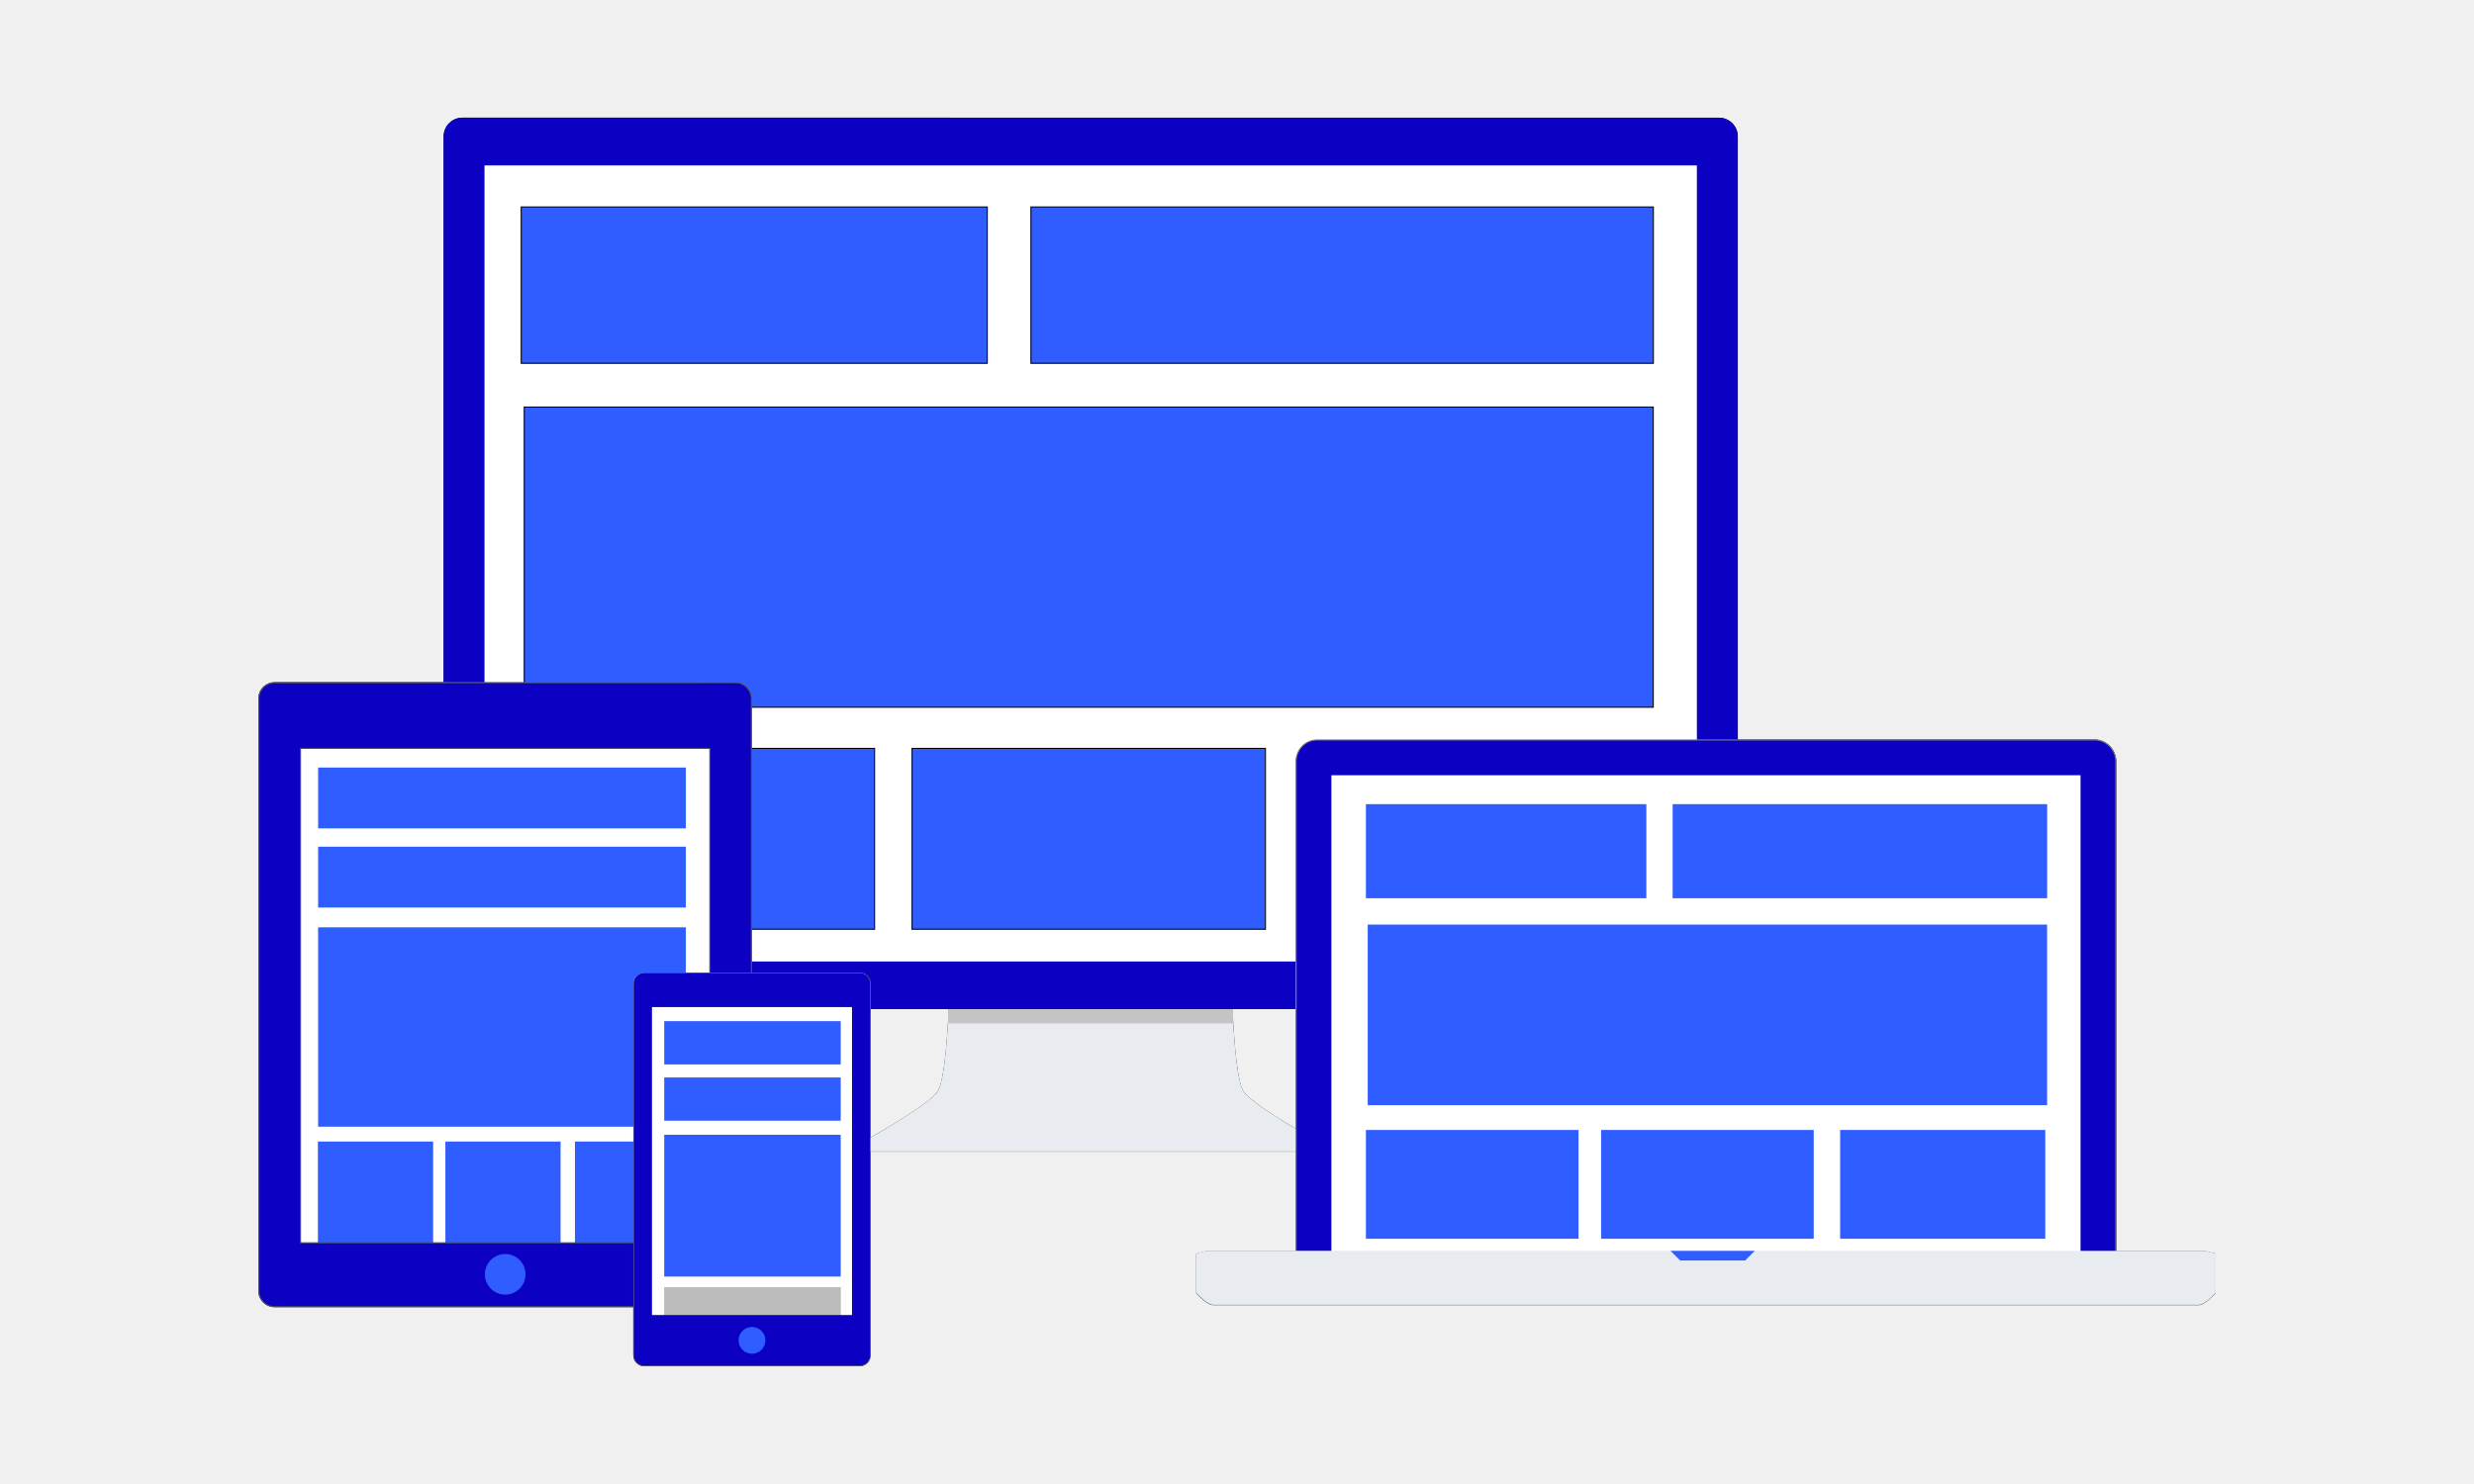
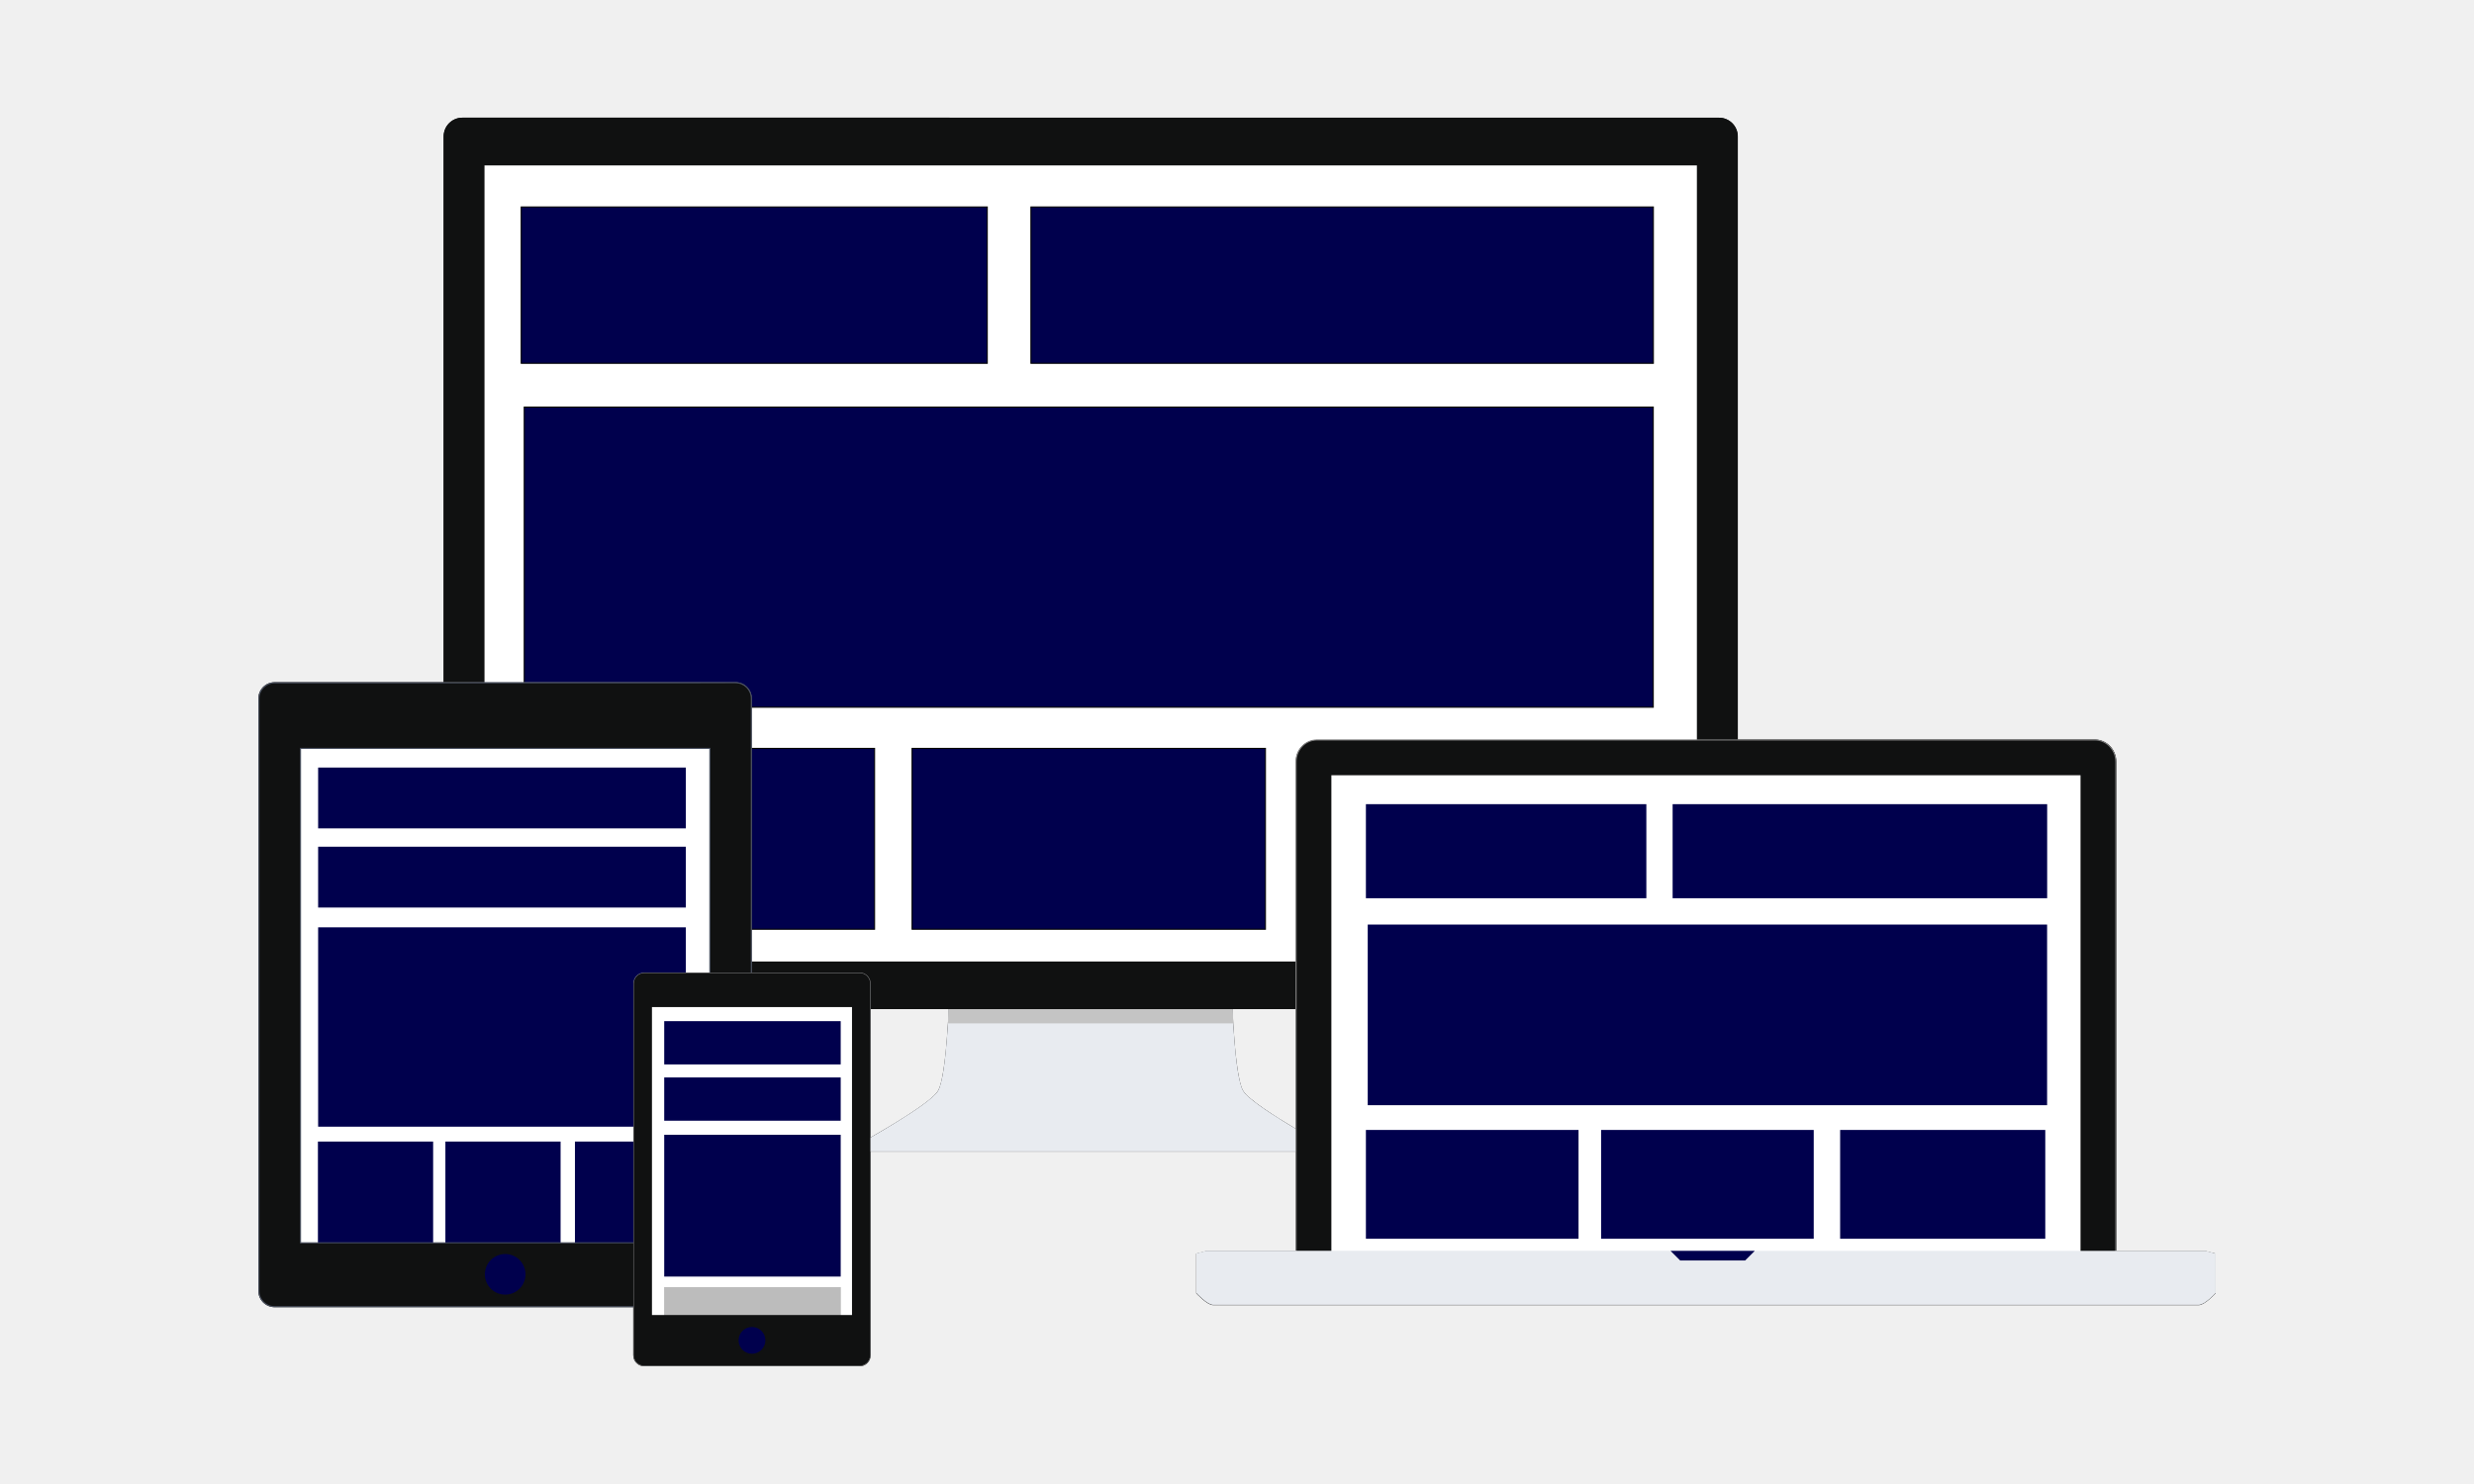
<svg xmlns="http://www.w3.org/2000/svg" version="1.1" id="Layer_1" x="0px" y="0px" viewBox="0 0 2362.2 1417.2" style="enable-background:new 0 0 2362.2 1417.2;" xml:space="preserve">
  <style type="text/css">
	.st0{fill:#FFFFFF;}
- 	.st1{fill:#2F5DFF;stroke:#000000;stroke-miterlimit:10;}
+ 	.st1{fill:#00004D;stroke:#000000;stroke-miterlimit:10;}
	.st2{fill:#E8EBF0;}
	.st3{fill:#C4C4C4;}
- 	.st4{fill:#0C00C2;}
- 	.st5{fill:#2F5DFF;}
+ 	.st4{fill:#101111;}
+ 	.st5{fill:#00004D;}
	.st6{fill:#7F8081;}
- 	.st7{fill:#0C00C2;stroke:#474E5E;stroke-width:1;}
+ 	.st7{fill:#101111;stroke:#474E5E;stroke-width:1;}
	.st8{fill:#BCBCBC;}
	.st9{fill:#808080;}
</style>
  <g>
    <path d="M441.6,112.4c-10,0-18,8-18,18v521.2H262.2c-8.6,0-15.5,6.9-15.5,15.5v565.8c0,8.6,6.9,15.5,15.5,15.5h342.4v46   c0,5.8,4.7,10.5,10.5,10.5h205.7c5.8,0,10.5-4.7,10.5-10.5v-194.5H1237v94.9h-85.1l-9.7,2.5v37.9c0,0,10.3,11.3,16.1,11.3h941.1   c5.8,0,16.1-11.3,16.1-11.3v-37.9l-9.7-2.5h-85.1v-467c0-11.9-9.2-21.5-20.5-21.5h-341V130.4c0-10-8-18-18-18L441.6,112.4   L441.6,112.4z M831.3,963.8h74.5c-0.2,3.5-0.4,8.2-0.7,13.6c-1.3,21.9-4.1,55.6-9.6,64.6c-6.5,10.7-47.2,34.6-64.3,44.4   L831.3,963.8L831.3,963.8z M1176.9,963.8h60v114.1c-19.3-11.5-44.7-27.7-49.8-35.9c-5.5-8.9-8.3-42.6-9.6-64.6   C1177.3,972,1177.1,967.3,1176.9,963.8L1176.9,963.8z" />
    <rect x="440.9" y="140.9" class="st0" width="1200.5" height="803.3" />
    <g transform="translate(-162.34 -72.839)">
      <rect x="660" y="787.6" class="st1" width="337.4" height="172.7" />
      <rect x="662.9" y="461.6" class="st1" width="1078" height="286.7" />
      <rect x="1412.5" y="787.6" class="st1" width="325.5" height="172.7" />
      <rect x="660" y="270.5" class="st1" width="445" height="149.3" />
      <rect x="1146.7" y="270.5" class="st1" width="594.3" height="149.3" />
      <rect x="1033.2" y="787.6" class="st1" width="337.4" height="172.7" />
    </g>
    <g transform="translate(-281.79 -96.728)">
      <path class="st2" d="M1190.1,1042.6l-2.3,12c0,0-2.3,70.6-10.5,84.1c-8.3,13.5-72.1,48.8-72.1,48.8v9H1541v-9    c0,0-63.8-35.3-72.1-48.8c-8.3-13.5-10.5-84.1-10.5-84.1l-2.3-12l-133.1,2.6L1190.1,1042.6L1190.1,1042.6z" />
      <path class="st3" d="M1190.1,1042.6l-2.3,12c0,0-0.3,8.3-0.9,19.5h272.5c-0.7-11.2-0.9-19.5-0.9-19.5l-2.3-12l-133.1,2.6    L1190.1,1042.6L1190.1,1042.6z" />
      <path class="st4" d="M723.4,209.1c-10,0-18,8-18,18v815.4c0,10,8,18,18,18h1199.7c10,0,18-8,18-18V227.2c0-10-8-18-18-18    L723.4,209.1L723.4,209.1z M744.4,254.7H1902V1015H744.4V254.7L744.4,254.7z" />
    </g>
    <rect x="264.7" y="690.4" class="st0" width="424" height="522.6" />
    <g transform="translate(-162.34 -72.839)">
      <rect x="466.1" y="958.5" class="st5" width="351.1" height="190.4" />
      <rect x="466.1" y="805.9" class="st5" width="351.1" height="58.1" />
      <rect x="466.1" y="881.5" class="st5" width="351.1" height="58.1" />
      <rect x="465.9" y="1163.1" class="st5" width="110" height="99.6" />
      <rect x="711.3" y="1163.1" class="st5" width="106.2" height="99.6" />
      <rect x="587.6" y="1163.1" class="st5" width="110" height="99.6" />
    </g>
    <g transform="translate(-1344.9 10.776)">
      <path image-rendering="auto" color-rendering="auto" shape-rendering="auto" class="st6" d="M1607.1,640.8    c-8.6,0-15.5,6.9-15.5,15.5v565.8c0,8.6,6.9,15.5,15.5,15.5h440.1c8.6,0,15.5-6.9,15.5-15.5V656.3c0-8.6-6.9-15.5-15.5-15.5    H1607.1z M1607.1,641.8h440.1c8.1,0,14.5,6.4,14.5,14.5v565.8c0,8-6.5,14.5-14.5,14.5h-440.1c-8.1,0-14.5-6.4-14.5-14.5V656.3    C1592.6,648.3,1599,641.8,1607.1,641.8z" />
    </g>
    <g transform="translate(-162.34 -72.839)">
      <path class="st7" d="M424.6,725c-8.3,0-15,6.7-15,15v565.8c0,8.3,6.7,15,15,15h440.1c8.3,0,15-6.7,15-15V739.9c0-8.3-6.7-15-15-15    L424.6,725L424.6,725z M449.3,787.6h390.8v472.2H449.3V787.6L449.3,787.6z" />
      <circle class="st5" cx="644.7" cy="1289.9" r="19.4" />
    </g>
    <rect x="614.1" y="951.7" class="st0" width="208.3" height="313.5" />
    <g transform="matrix(.47996 0 0 .7112 410.49 402.11)">
      <rect x="466.1" y="958.5" class="st5" width="351.1" height="190.4" />
      <rect x="466.1" y="805.9" class="st5" width="351.1" height="58.1" />
      <rect x="466.1" y="881.5" class="st5" width="351.1" height="58.1" />
      <path class="st8" d="M465.9,1163.1v82.8h351.6v-82.8H465.9z" />
    </g>
    <g transform="translate(-1372.1 -13.768)">
      <path image-rendering="auto" color-rendering="auto" shape-rendering="auto" class="st6" d="M1987.3,942.6    c-5.8,0-10.5,4.7-10.5,10.5V1308c0,5.8,4.7,10.5,10.5,10.5h205.6c5.8,0,10.5-4.7,10.5-10.5V953.1c0-5.8-4.7-10.5-10.5-10.5H1987.3    L1987.3,942.6z M1987.3,943.6h205.6c5.3,0,9.5,4.2,9.5,9.5V1308c0,5.3-4.2,9.5-9.5,9.5h-205.7c-5.3,0-9.5-4.2-9.5-9.5V953.1    C1977.8,947.8,1982,943.6,1987.3,943.6L1987.3,943.6z" />
      <path class="st4" d="M1987.3,943.1c-5.5,0-10,4.5-10,10V1308c0,5.5,4.5,10,10,10h205.6c5.5,0,10-4.5,10-10V953.1    c0-5.5-4.5-10-10-10H1987.3L1987.3,943.1z M1994.6,975.6h191v294.1h-191L1994.6,975.6L1994.6,975.6z" />
      <circle class="st5" cx="2090.1" cy="1293.9" r="12.8" />
    </g>
    <rect x="1259.1" y="726.2" class="st0" width="740.6" height="486.7" />
    <g transform="matrix(.60173 0 0 .60173 907.04 605.26)">
      <rect x="660" y="787.6" class="st5" width="337.4" height="172.7" />
      <rect x="662.9" y="461.6" class="st5" width="1078" height="286.7" />
      <rect x="1412.5" y="787.6" class="st5" width="325.5" height="172.7" />
      <rect x="660" y="270.5" class="st5" width="445" height="149.3" />
      <rect x="1146.7" y="270.5" class="st5" width="594.3" height="149.3" />
      <rect x="1033.2" y="787.6" class="st5" width="337.4" height="172.7" />
    </g>
    <g transform="translate(996.31 4.8032)">
      <path class="st4" d="M261.1,701.9c-11.1,0-20,8.9-20,20v484.4c0,11.1,8.9,20,20,20h742.8c11.1,0,20-8.9,20-20V721.9    c0-11.1-8.9-20-20-20H261.1L261.1,701.9z M274.9,735.6h715.3v471.6H274.9V735.6L274.9,735.6z" />
      <path image-rendering="auto" color-rendering="auto" shape-rendering="auto" class="st9" d="M261.1,701.4    c-11.3,0-20.5,9.6-20.5,21.5v483.3c0,11.9,9.1,21.5,20.5,21.5h742.8c11.3,0,20.5-9.6,20.5-21.5V722.9c0-11.9-9.2-21.5-20.5-21.5    H261.1L261.1,701.4z M261.1,702.4h742.8c10.8,0,19.5,9.1,19.5,20.4v483.3c0,11.3-8.7,20.4-19.5,20.4H261.2    c-10.8,0-19.5-9.1-19.5-20.4V722.9C241.7,711.5,250.3,702.4,261.1,702.4L261.1,702.4z" />
    </g>
    <g transform="translate(-162.34 -72.839)">
      <path class="st2" d="M1314.3,1267.4l-9.7,2.5v37.9c0,0,10.3,11.3,16.1,11.3h941.1c5.8,0,16.1-11.3,16.1-11.3V1270l-9.7-2.5    L1314.3,1267.4L1314.3,1267.4z" />
      <path class="st5" d="M1757.4,1267.5l9.2,9.2h62l9.2-9.2H1757.4L1757.4,1267.5z" />
    </g>
  </g>
</svg>
